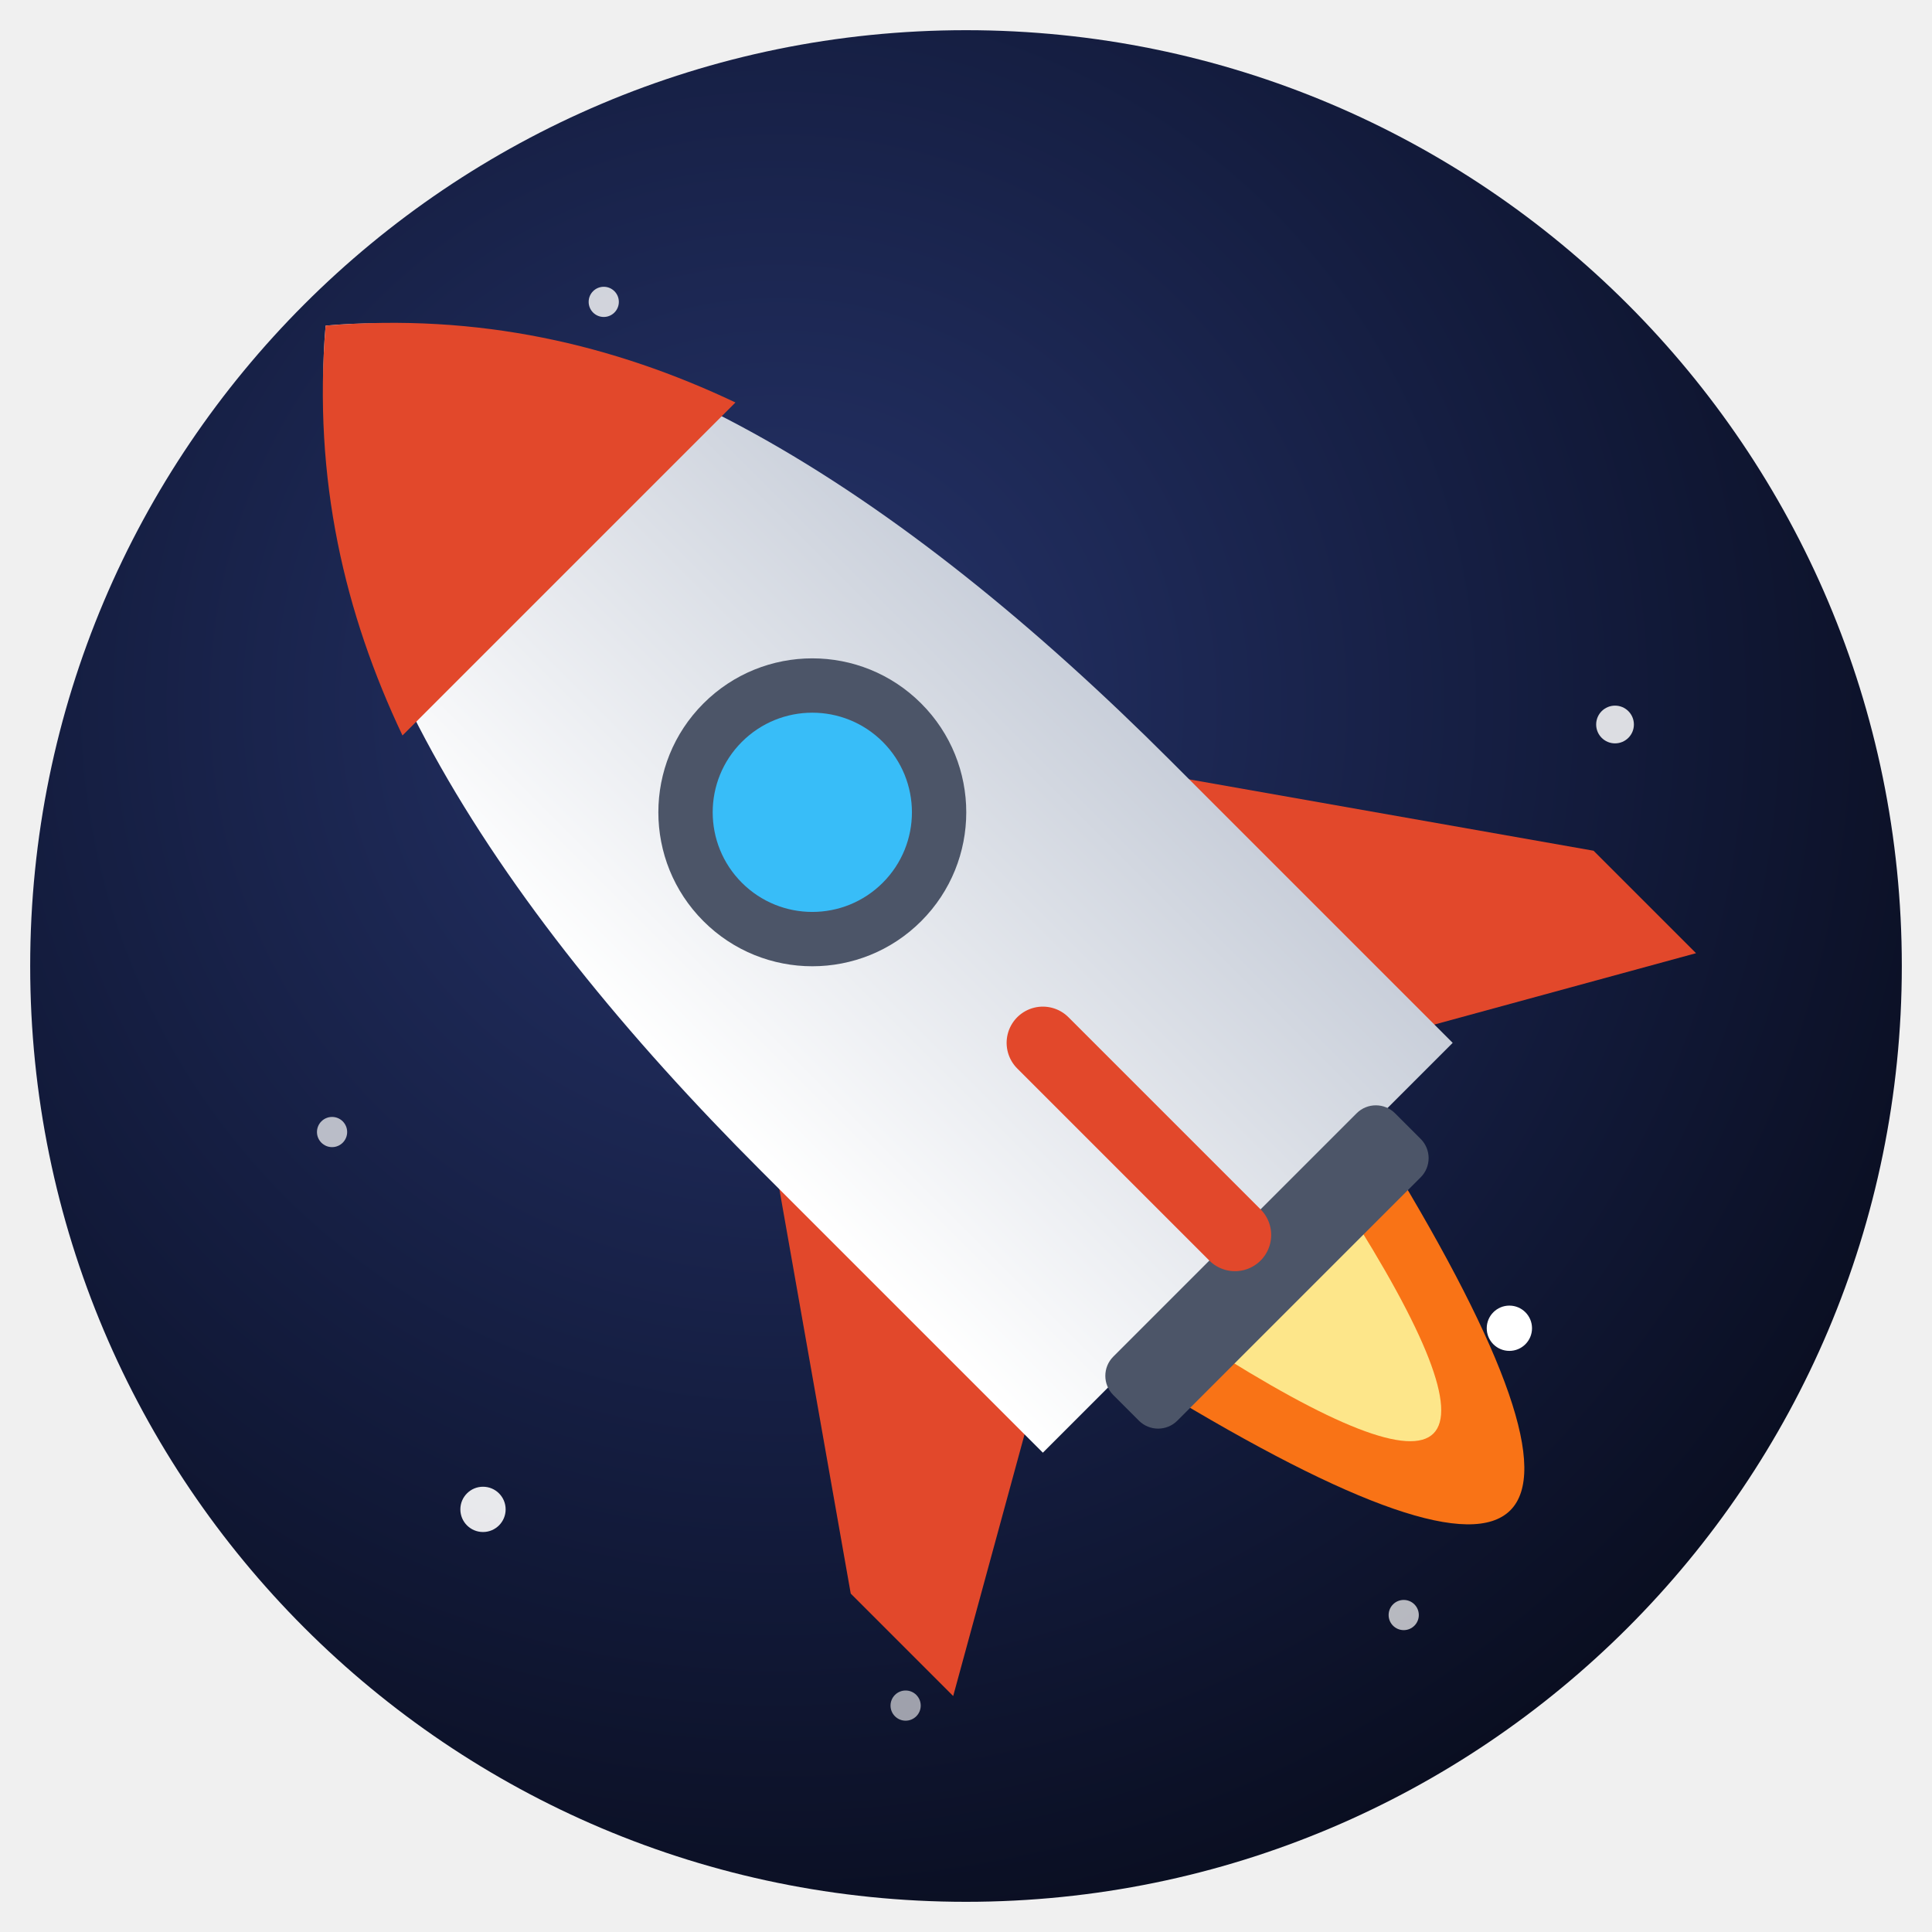
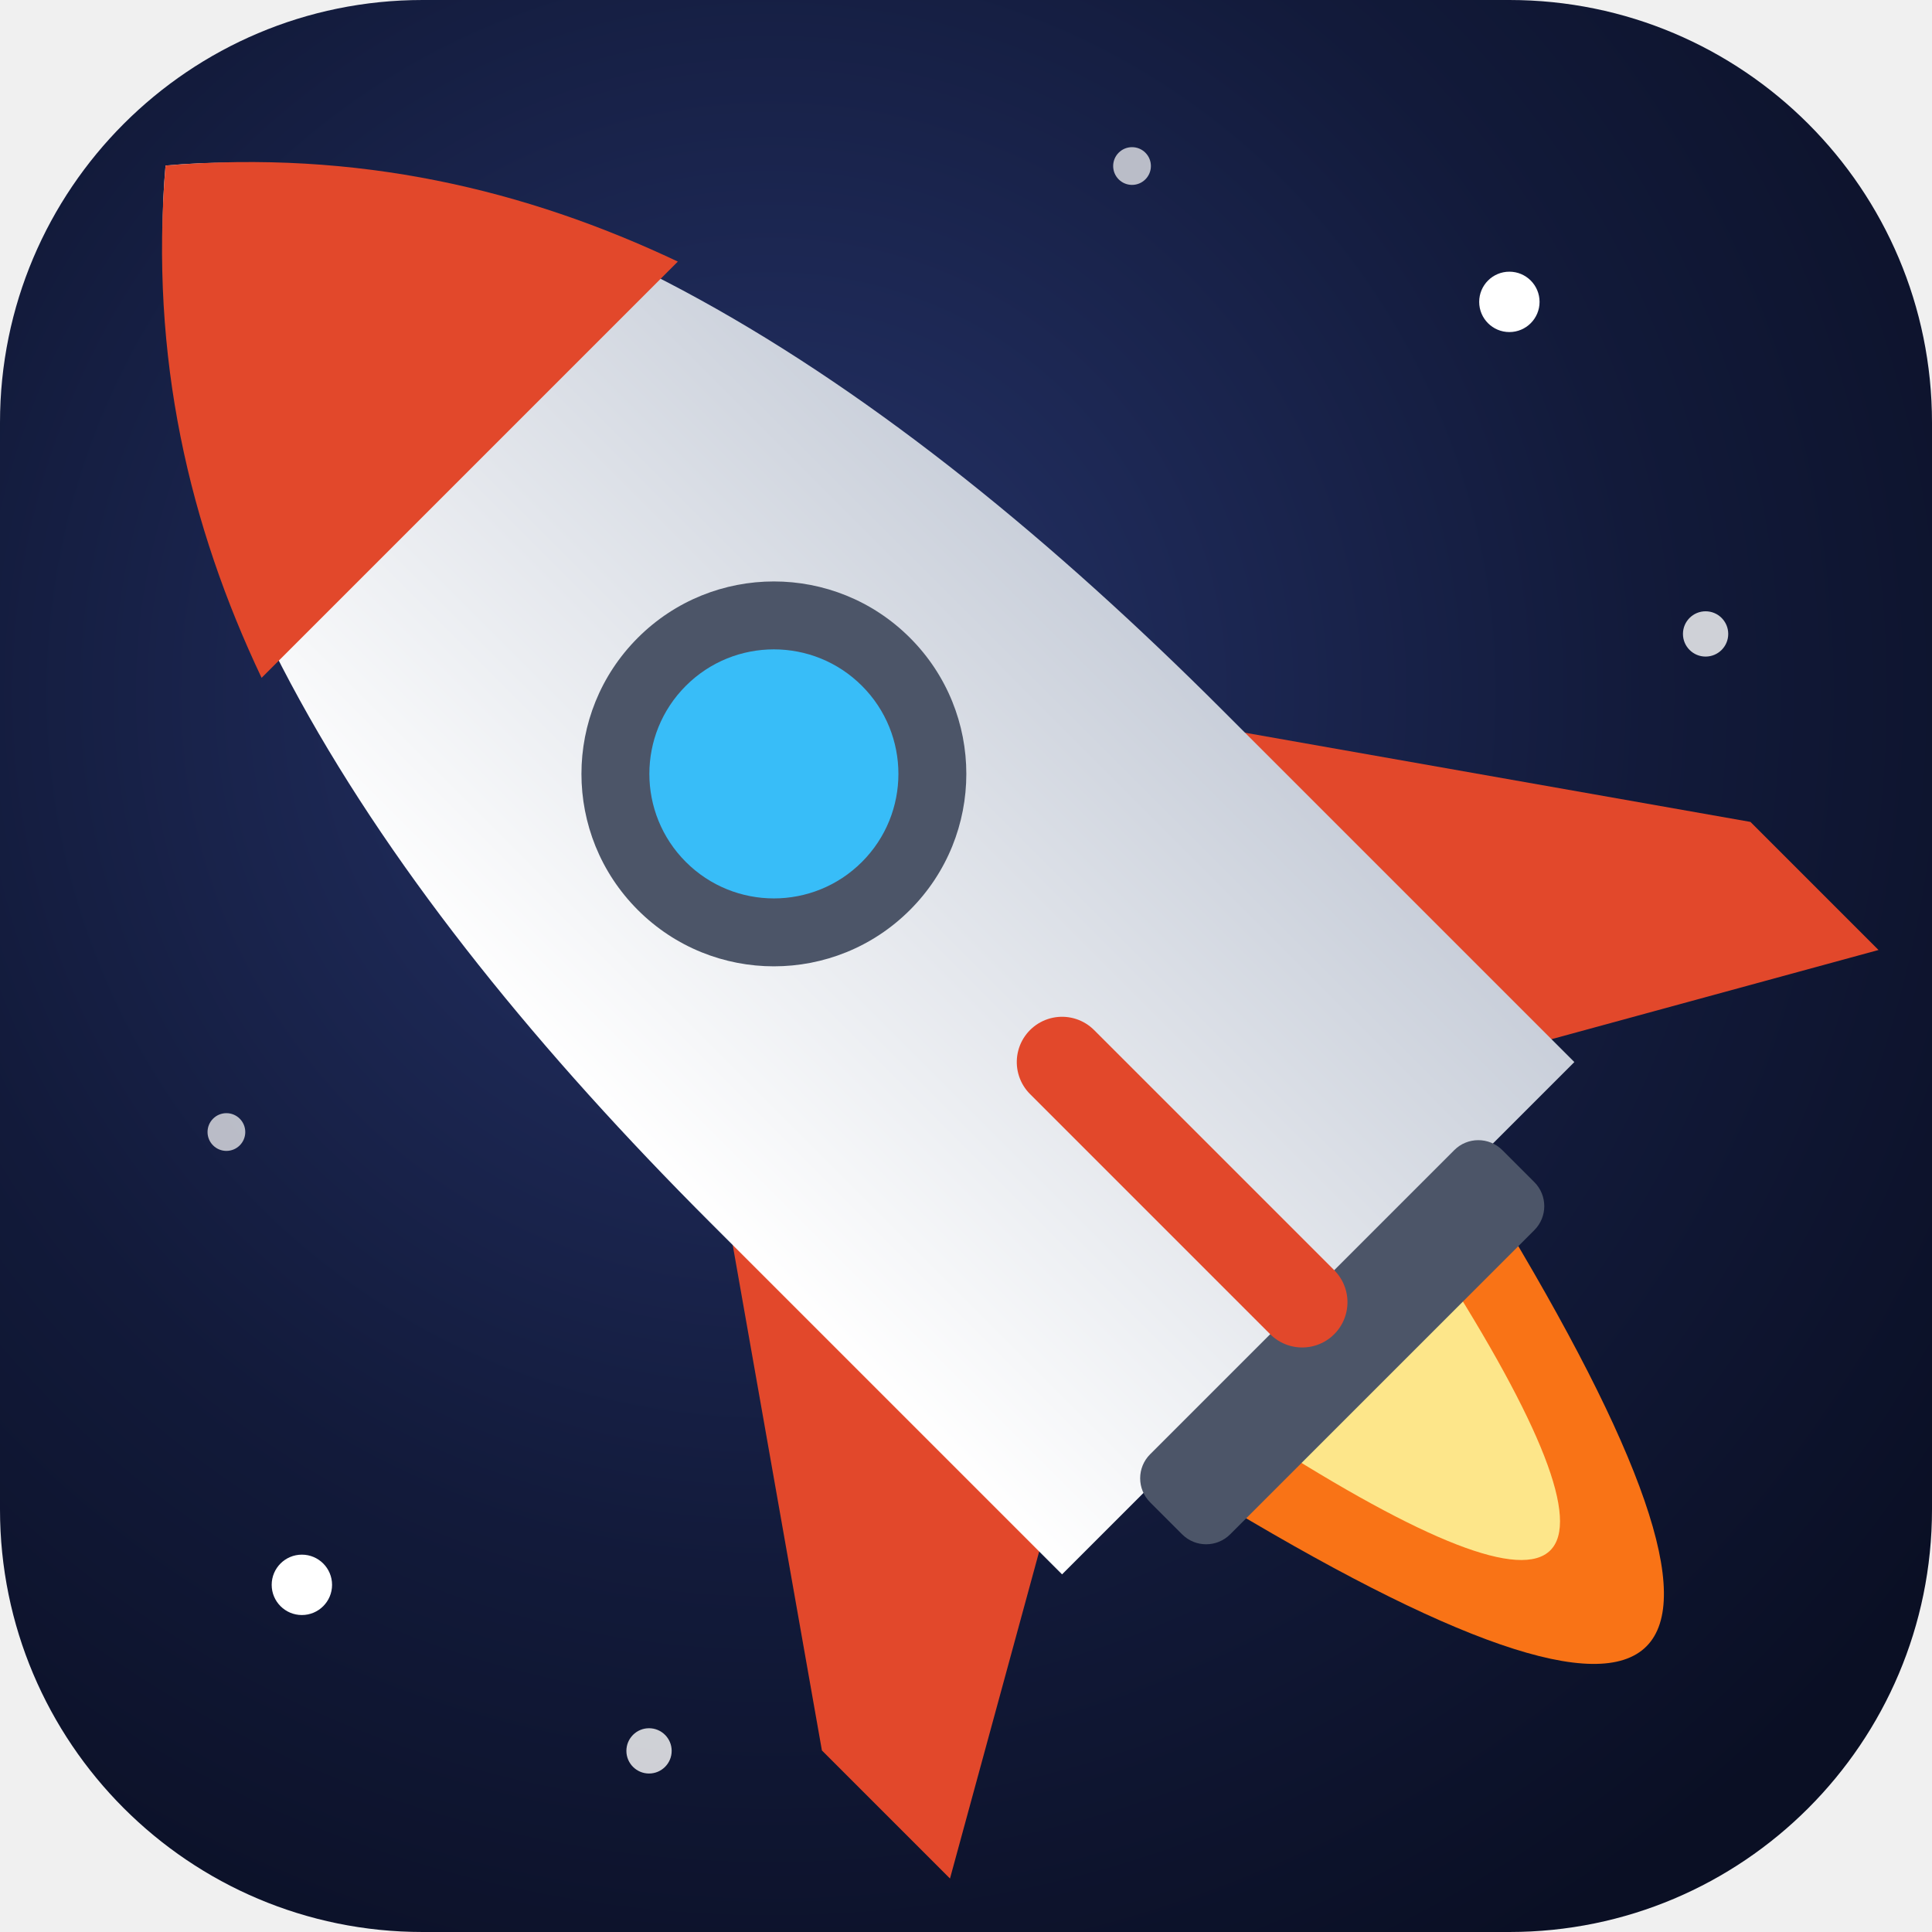
<svg xmlns="http://www.w3.org/2000/svg" width="256" height="256" viewBox="0 0 256 256">
  <defs>
    <radialGradient id="space" cx="40%" cy="36%" r="75%">
      <stop offset="0" stop-color="#26346B" />
      <stop offset="0.6" stop-color="#121A3A" />
-       <stop offset="1" stop-color="#070A18" />
+       <stop offset="1" stop-color="#0A0F24" />
    </radialGradient>
    <linearGradient id="body" x1="0" y1="0" x2="1" y2="0">
      <stop offset="0" stop-color="#FFFFFF" />
      <stop offset="1" stop-color="#C9CFDA" />
    </linearGradient>
  </defs>
-   <circle cx="128" cy="128" r="124" fill="url(#space)" />
-   <circle cx="52" cy="70" r="3" fill="#FFFFFF" />
-   <circle cx="80" cy="40" r="2" fill="#FFFFFF" opacity="0.8" />
-   <circle cx="200" cy="176" r="3" fill="#FFFFFF" />
-   <circle cx="186" cy="214" r="2" fill="#FFFFFF" opacity="0.7" />
-   <circle cx="44" cy="150" r="2" fill="#FFFFFF" opacity="0.7" />
-   <circle cx="214" cy="96" r="2.5" fill="#FFFFFF" opacity="0.85" />
-   <circle cx="120" cy="226" r="2" fill="#FFFFFF" opacity="0.6" />
-   <circle cx="64" cy="200" r="3" fill="#FFFFFF" opacity="0.9" />
-   <g transform="translate(128 128) scale(1.2) rotate(-45) translate(-128 -128)">
+   <rect x="0" y="0" width="256" height="256" rx="56" fill="url(#space)" />
+   <circle cx="200" cy="40" r="4" fill="#FFFFFF" />
+   <circle cx="226" cy="84" r="3" fill="#FFFFFF" opacity="0.8" />
+   <circle cx="40" cy="210" r="4" fill="#FFFFFF" />
+   <circle cx="86" cy="232" r="3" fill="#FFFFFF" opacity="0.8" />
+   <circle cx="30" cy="150" r="2.5" fill="#FFFFFF" opacity="0.7" />
+   <circle cx="150" cy="22" r="2.5" fill="#FFFFFF" opacity="0.7" />
+   <g transform="translate(128 128) scale(1.5) rotate(-45) translate(-128 -128)">
    <path d="M 110,176 Q 128,250 146,176 Z" fill="#F97316" />
    <path d="M 117,176 Q 128,226 139,176 Z" fill="#FDE68A" />
    <path d="M 98,128 L 70,168 L 70,184 L 98,168 Z" fill="#E2482B" />
    <path d="M 158,128 L 186,168 L 186,184 L 158,168 Z" fill="#E2482B" />
    <path d="M 128,28 C 152,48 160,86 160,128 L 160,172 L 96,172 L 96,128 C 96,86 104,48 128,28 Z" fill="url(#body)" />
    <path d="M 128,28 C 141,39 149,52 154,66 L 102,66 C 107,52 115,39 128,28 Z" fill="#E2482B" />
    <circle cx="128" cy="104" r="17" fill="#4C5568" />
    <circle cx="128" cy="104" r="11" fill="#38BDF8" />
    <rect x="106" y="170" width="44" height="10" rx="3" fill="#4C5568" />
    <path d="M 128,140 L 128,170" stroke="#E2482B" stroke-width="8" stroke-linecap="round" />
  </g>
</svg>
